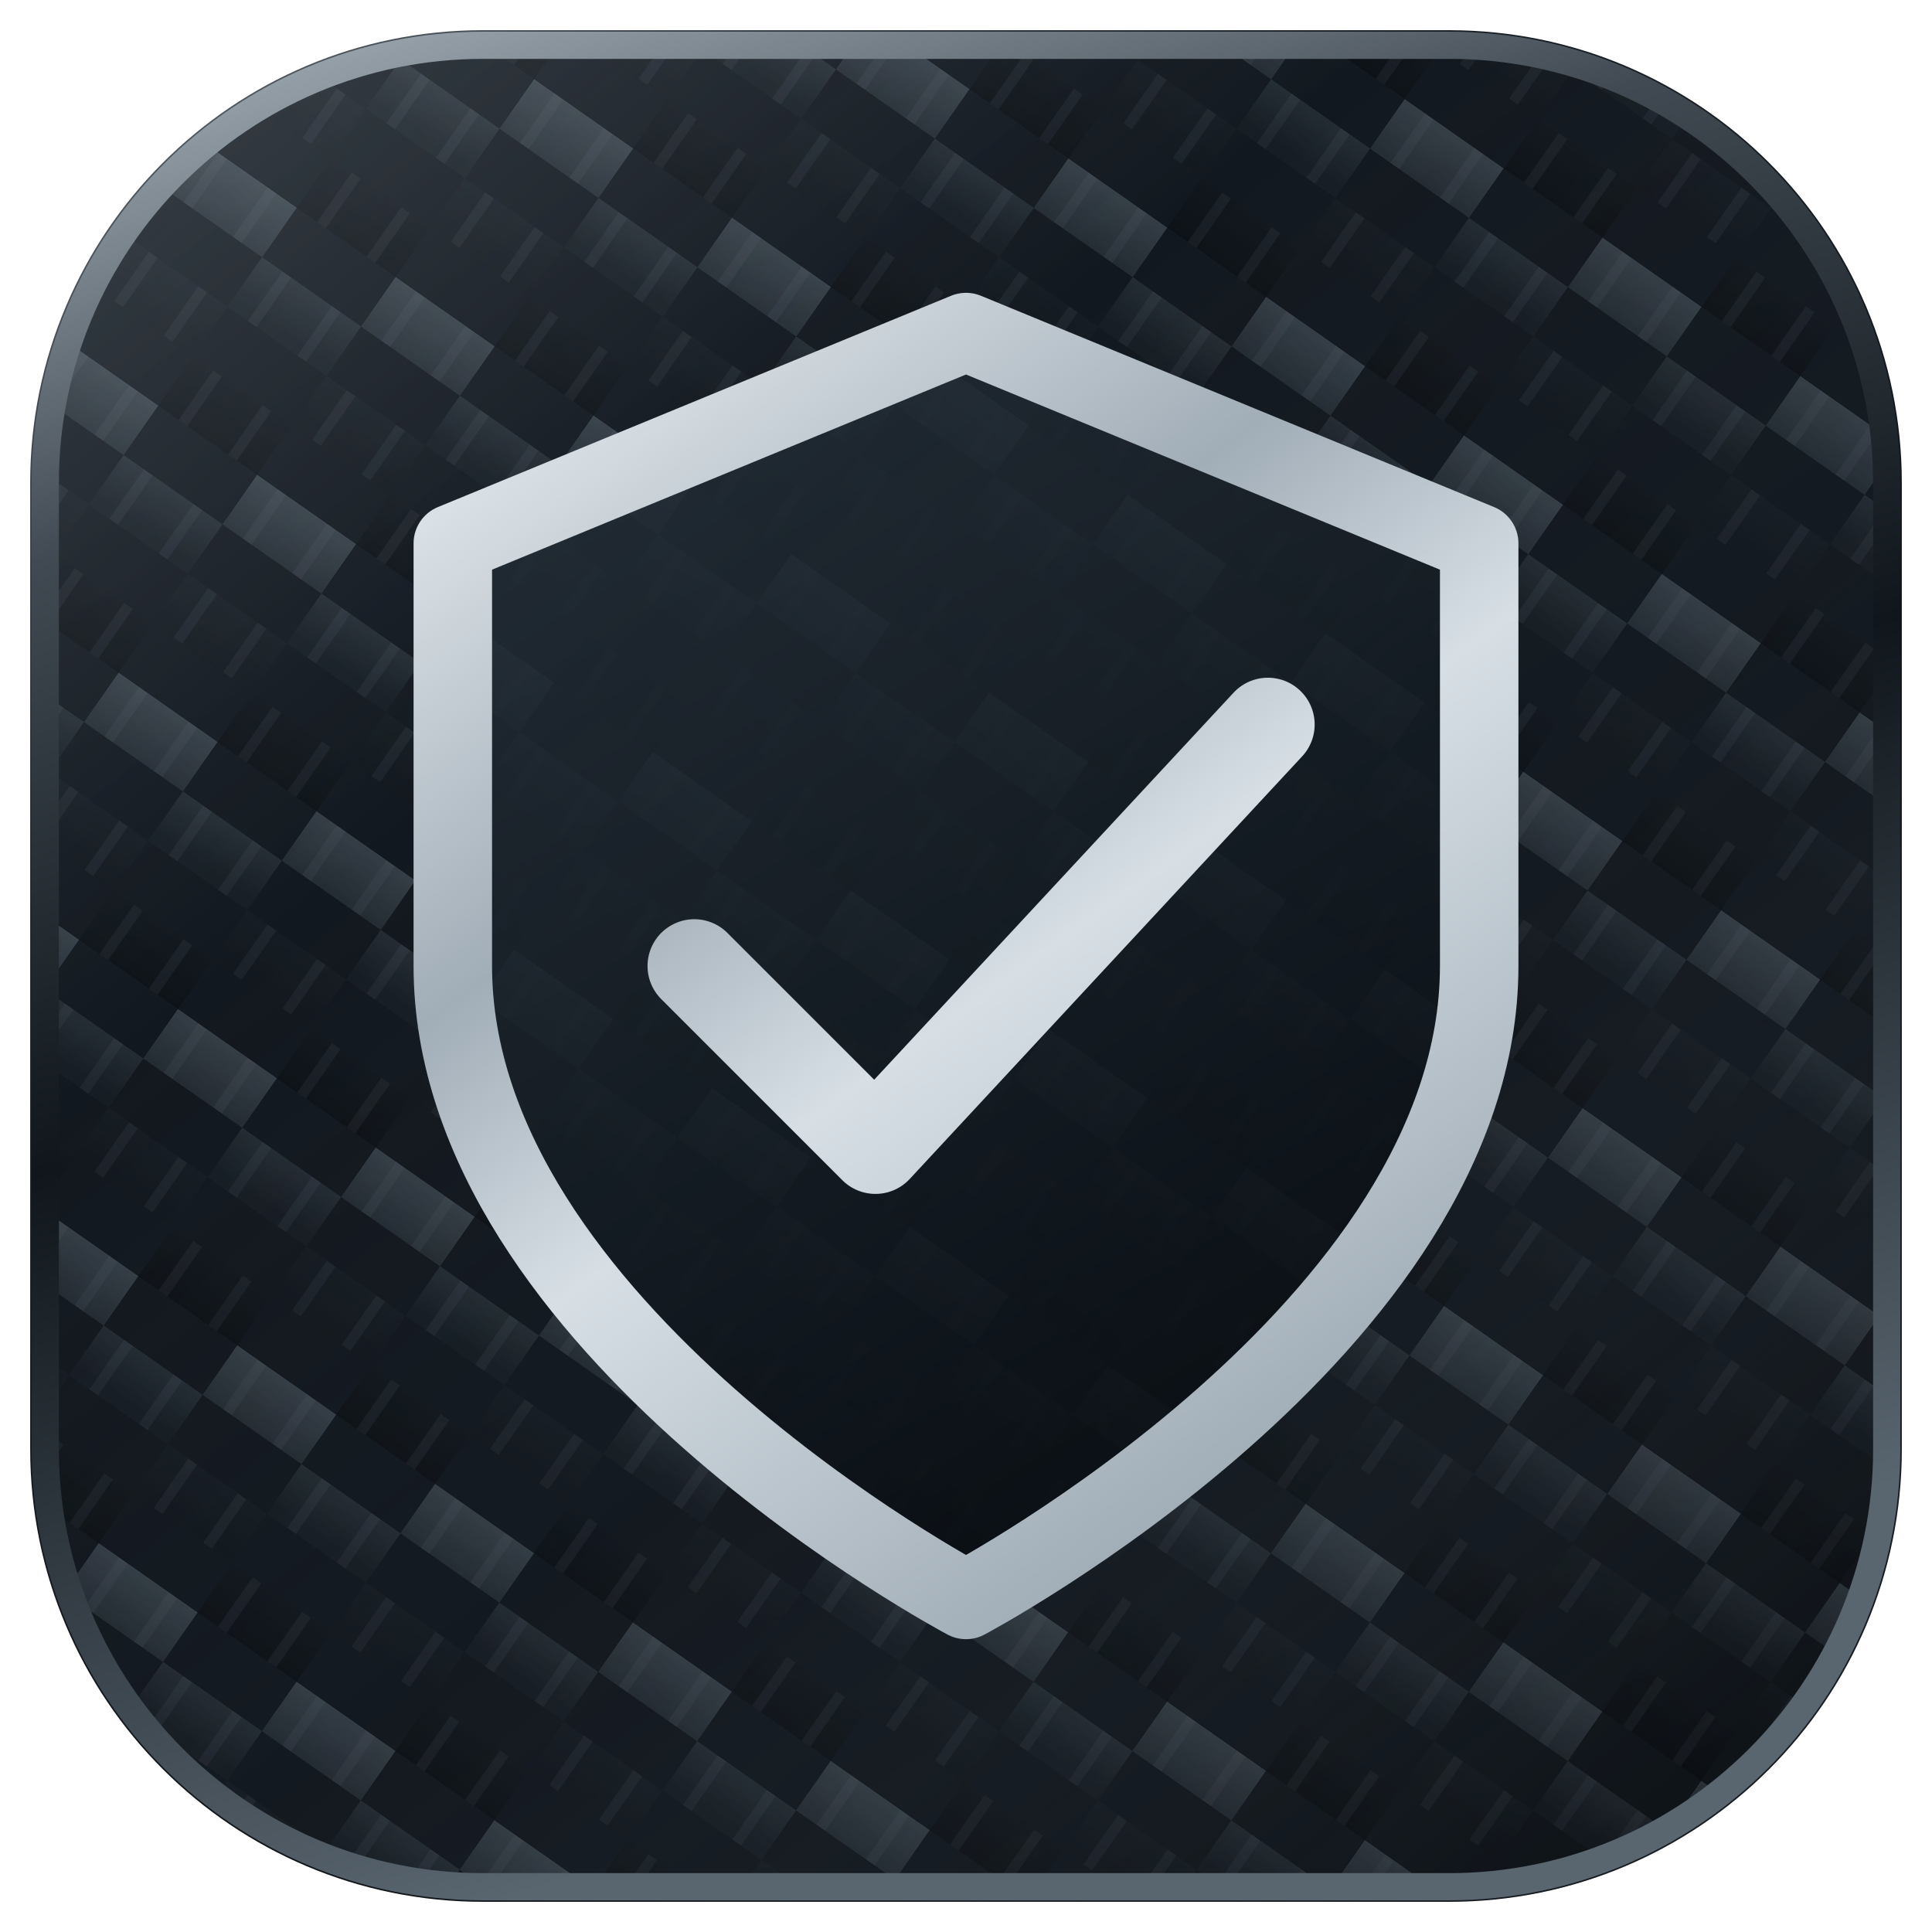
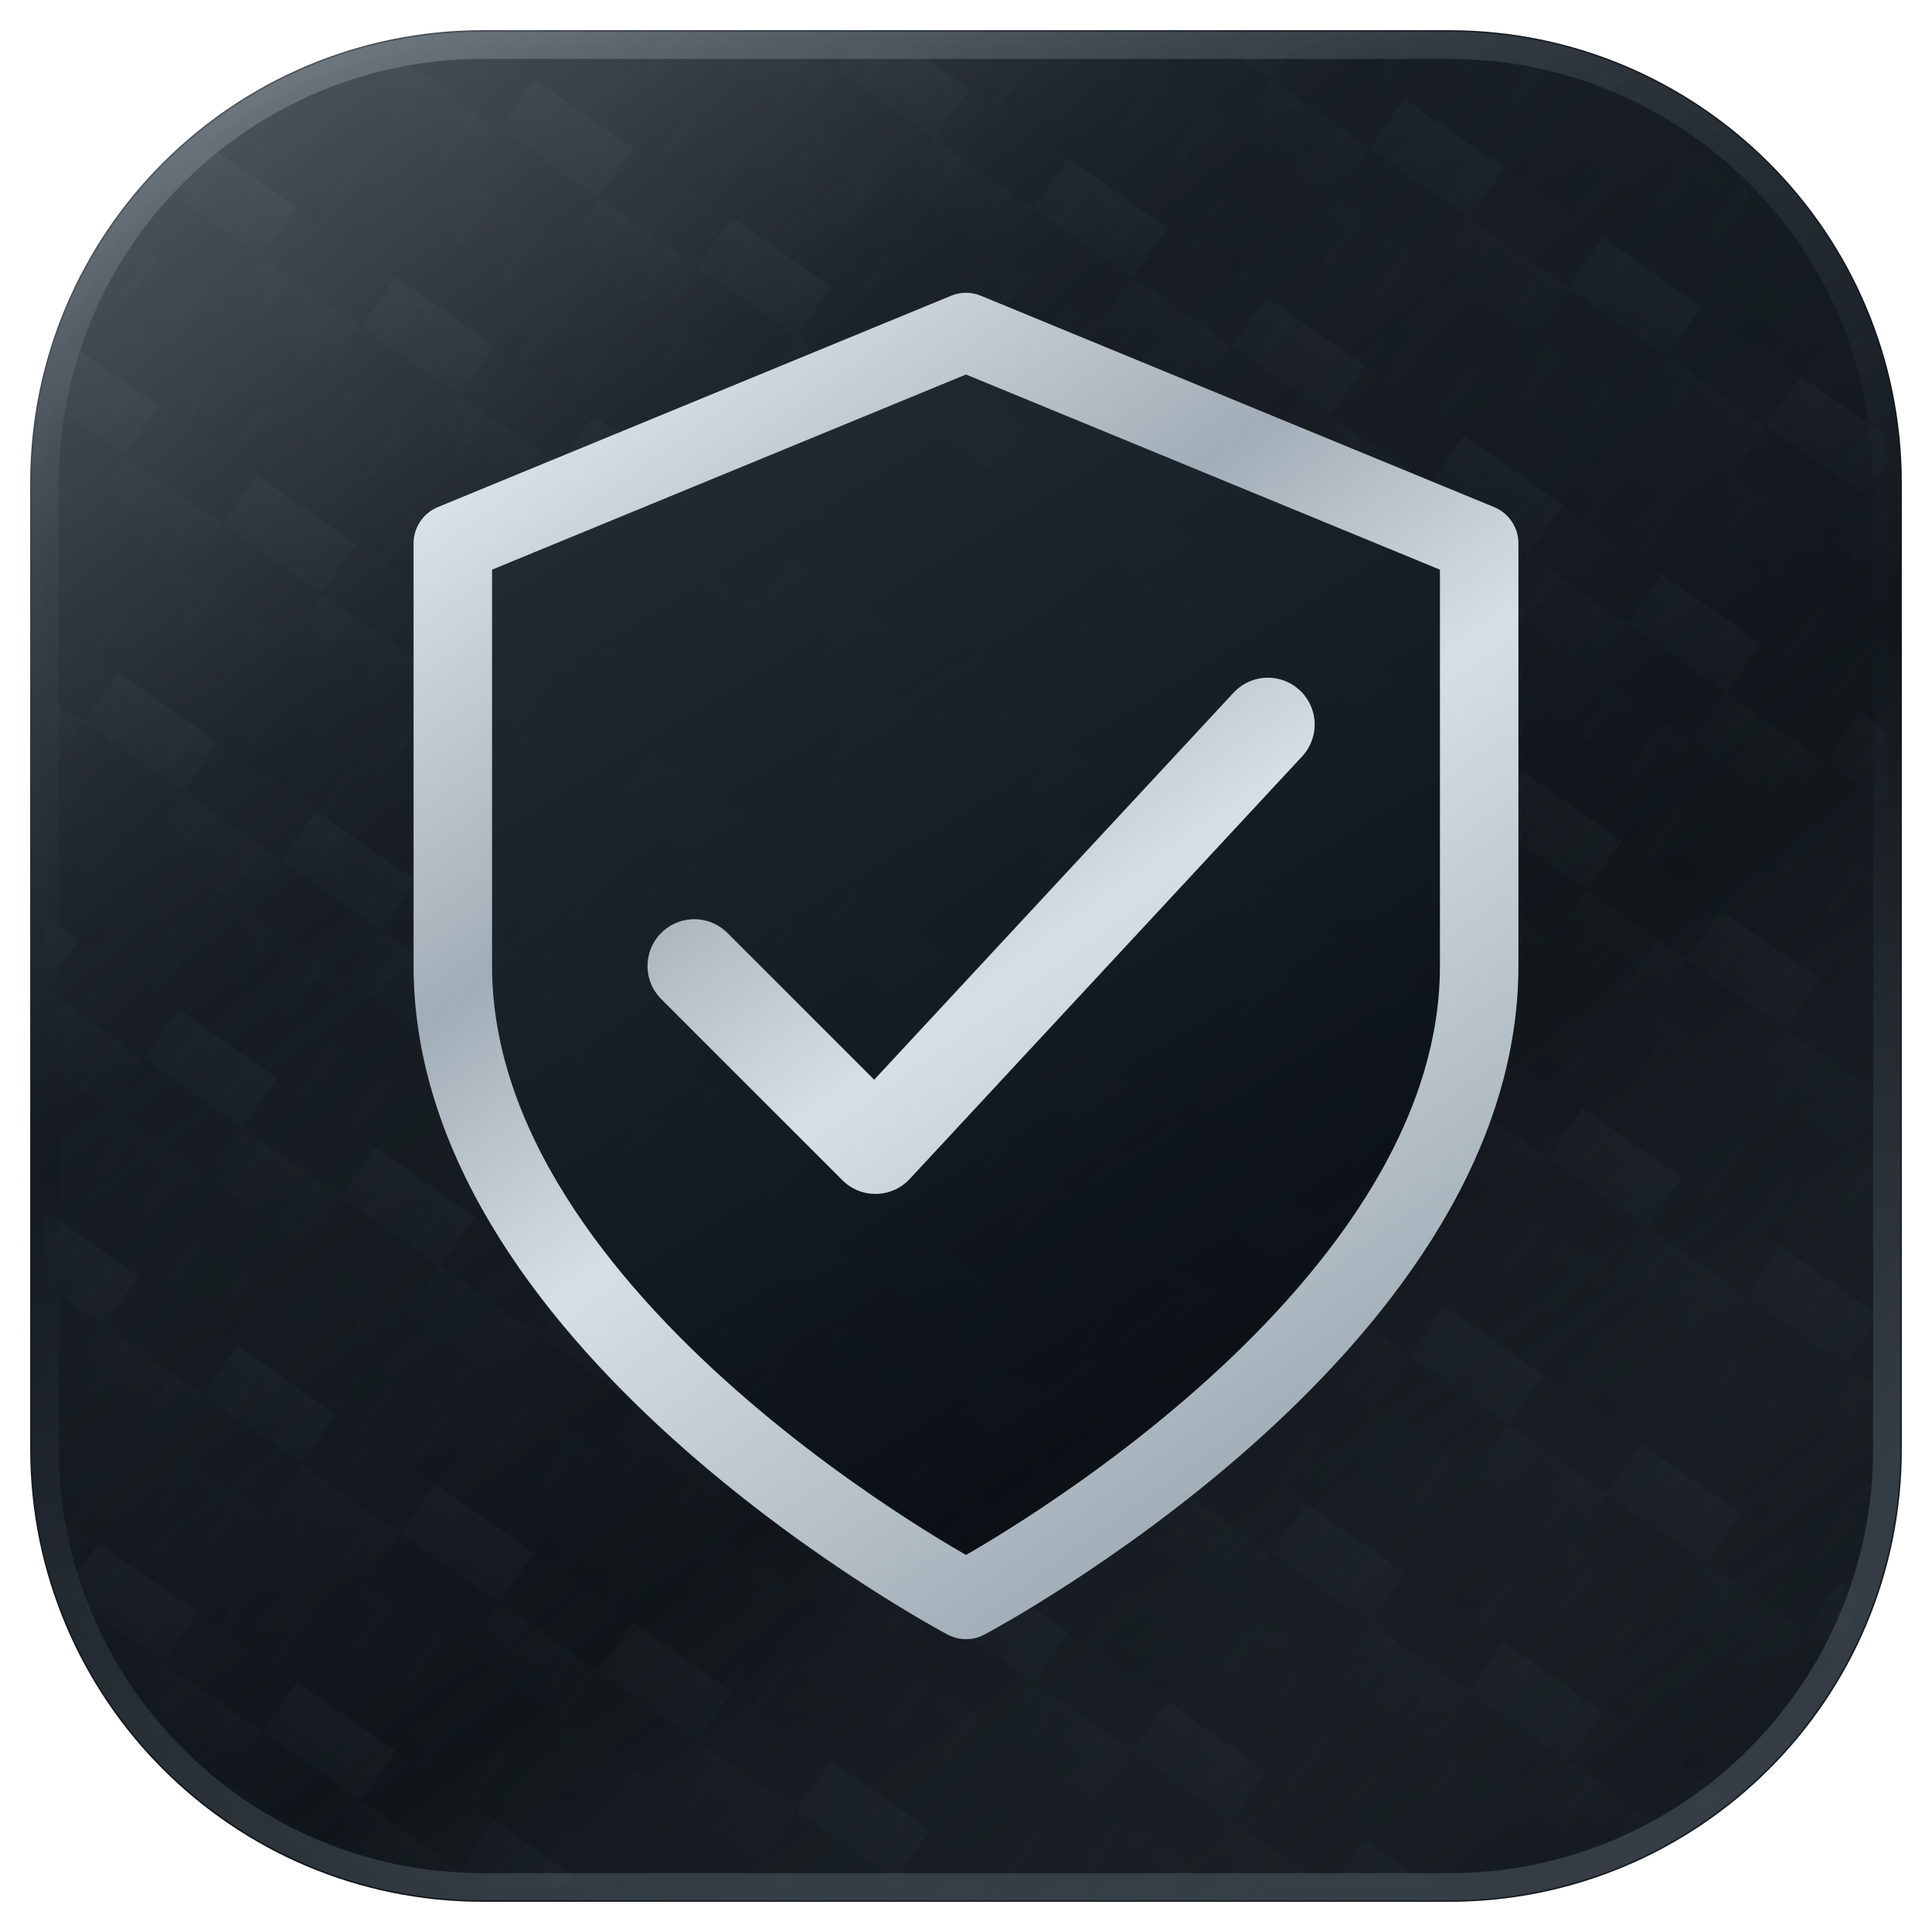
<svg xmlns="http://www.w3.org/2000/svg" viewBox="0 0 64 64" role="img" aria-labelledby="title">
  <defs>
    <linearGradient id="carbon" x1="8" y1="2" x2="53" y2="64" gradientUnits="userSpaceOnUse">
      <stop stop-color="#3c444c" />
      <stop offset=".23" stop-color="#1b2229" />
      <stop offset=".65" stop-color="#090d11" />
      <stop offset="1" stop-color="#20272e" />
    </linearGradient>
    <linearGradient id="yarn" x2="0" y2="1">
      <stop stop-color="#404a53" />
      <stop offset=".45" stop-color="#161d24" />
      <stop offset="1" stop-color="#090d12" />
    </linearGradient>
    <pattern id="weave" width="8" height="8" patternUnits="userSpaceOnUse" patternTransform="rotate(35)">
      <path fill="#10161c" d="M0 0h8v8H0z" />
      <path fill="url(#yarn)" d="M0 0h4v2H0zM4 2h4v2H4zM0 4h4v2H0zM4 6h4v2H4z" />
      <path d="M1 0v2m2-2v2m2 0v2m2-2v2M1 4v2m2-2v2m2 0v2m2-2v2" stroke="#87949f" stroke-opacity=".12" stroke-width=".35" />
    </pattern>
    <linearGradient id="sheen" x2=".8" y2="1">
      <stop stop-color="#e5edf2" stop-opacity=".15" />
      <stop offset=".36" stop-color="#c7d3dd" stop-opacity="0" />
      <stop offset=".65" stop-color="#6d7b88" stop-opacity=".06" />
      <stop offset="1" stop-color="#000000" stop-opacity=".24" />
    </linearGradient>
    <linearGradient id="rim" x2=".3" y2="1">
      <stop stop-color="#a4afb8" />
      <stop offset=".25" stop-color="#414a52" />
      <stop offset=".56" stop-color="#10161b" />
      <stop offset="1" stop-color="#59656f" />
    </linearGradient>
    <linearGradient id="metal" x1="15" y1="11" x2="46" y2="54" gradientUnits="userSpaceOnUse">
      <stop stop-color="#edf2f5" />
      <stop offset=".34" stop-color="#a1adb7" />
      <stop offset=".53" stop-color="#d7dfe5" />
      <stop offset="1" stop-color="#8c9aa5" />
    </linearGradient>
    <linearGradient id="inset" x2=".5" y2="1">
      <stop stop-color="#26313b" stop-opacity=".85" />
      <stop offset="1" stop-color="#090e13" stop-opacity=".9" />
    </linearGradient>
  </defs>
  <rect x="1" y="1" width="62" height="62" rx="15" fill="url(#carbon)" />
-   <rect x="1.5" y="1.5" width="61" height="61" rx="14.5" fill="url(#weave)" opacity=".7" />
+   <rect x="1.5" y="1.5" width="61" height="61" rx="14.5" fill="url(#weave)" opacity=".10" />
  <rect x="1" y="1" width="62" height="62" rx="15" fill="url(#sheen)" />
-   <rect x="1.5" y="1.5" width="61" height="61" rx="14.5" fill="none" stroke="url(#rim)" stroke-width=".9" />
+   <rect x="1.5" y="1.5" width="61" height="61" rx="14.5" fill="none" stroke="url(#rim)" stroke-opacity=".45" stroke-width=".9" />
  <g fill="none" stroke="url(#metal)" stroke-width="2.6" stroke-linecap="round" stroke-linejoin="round">
    <path d="m32 11 17 7v14c0 12-17 21-17 21S15 44 15 32V18Z" fill="url(#inset)" />
    <path d="m23 32 6 6 13-14" stroke-width="3.1" />
  </g>
</svg>
